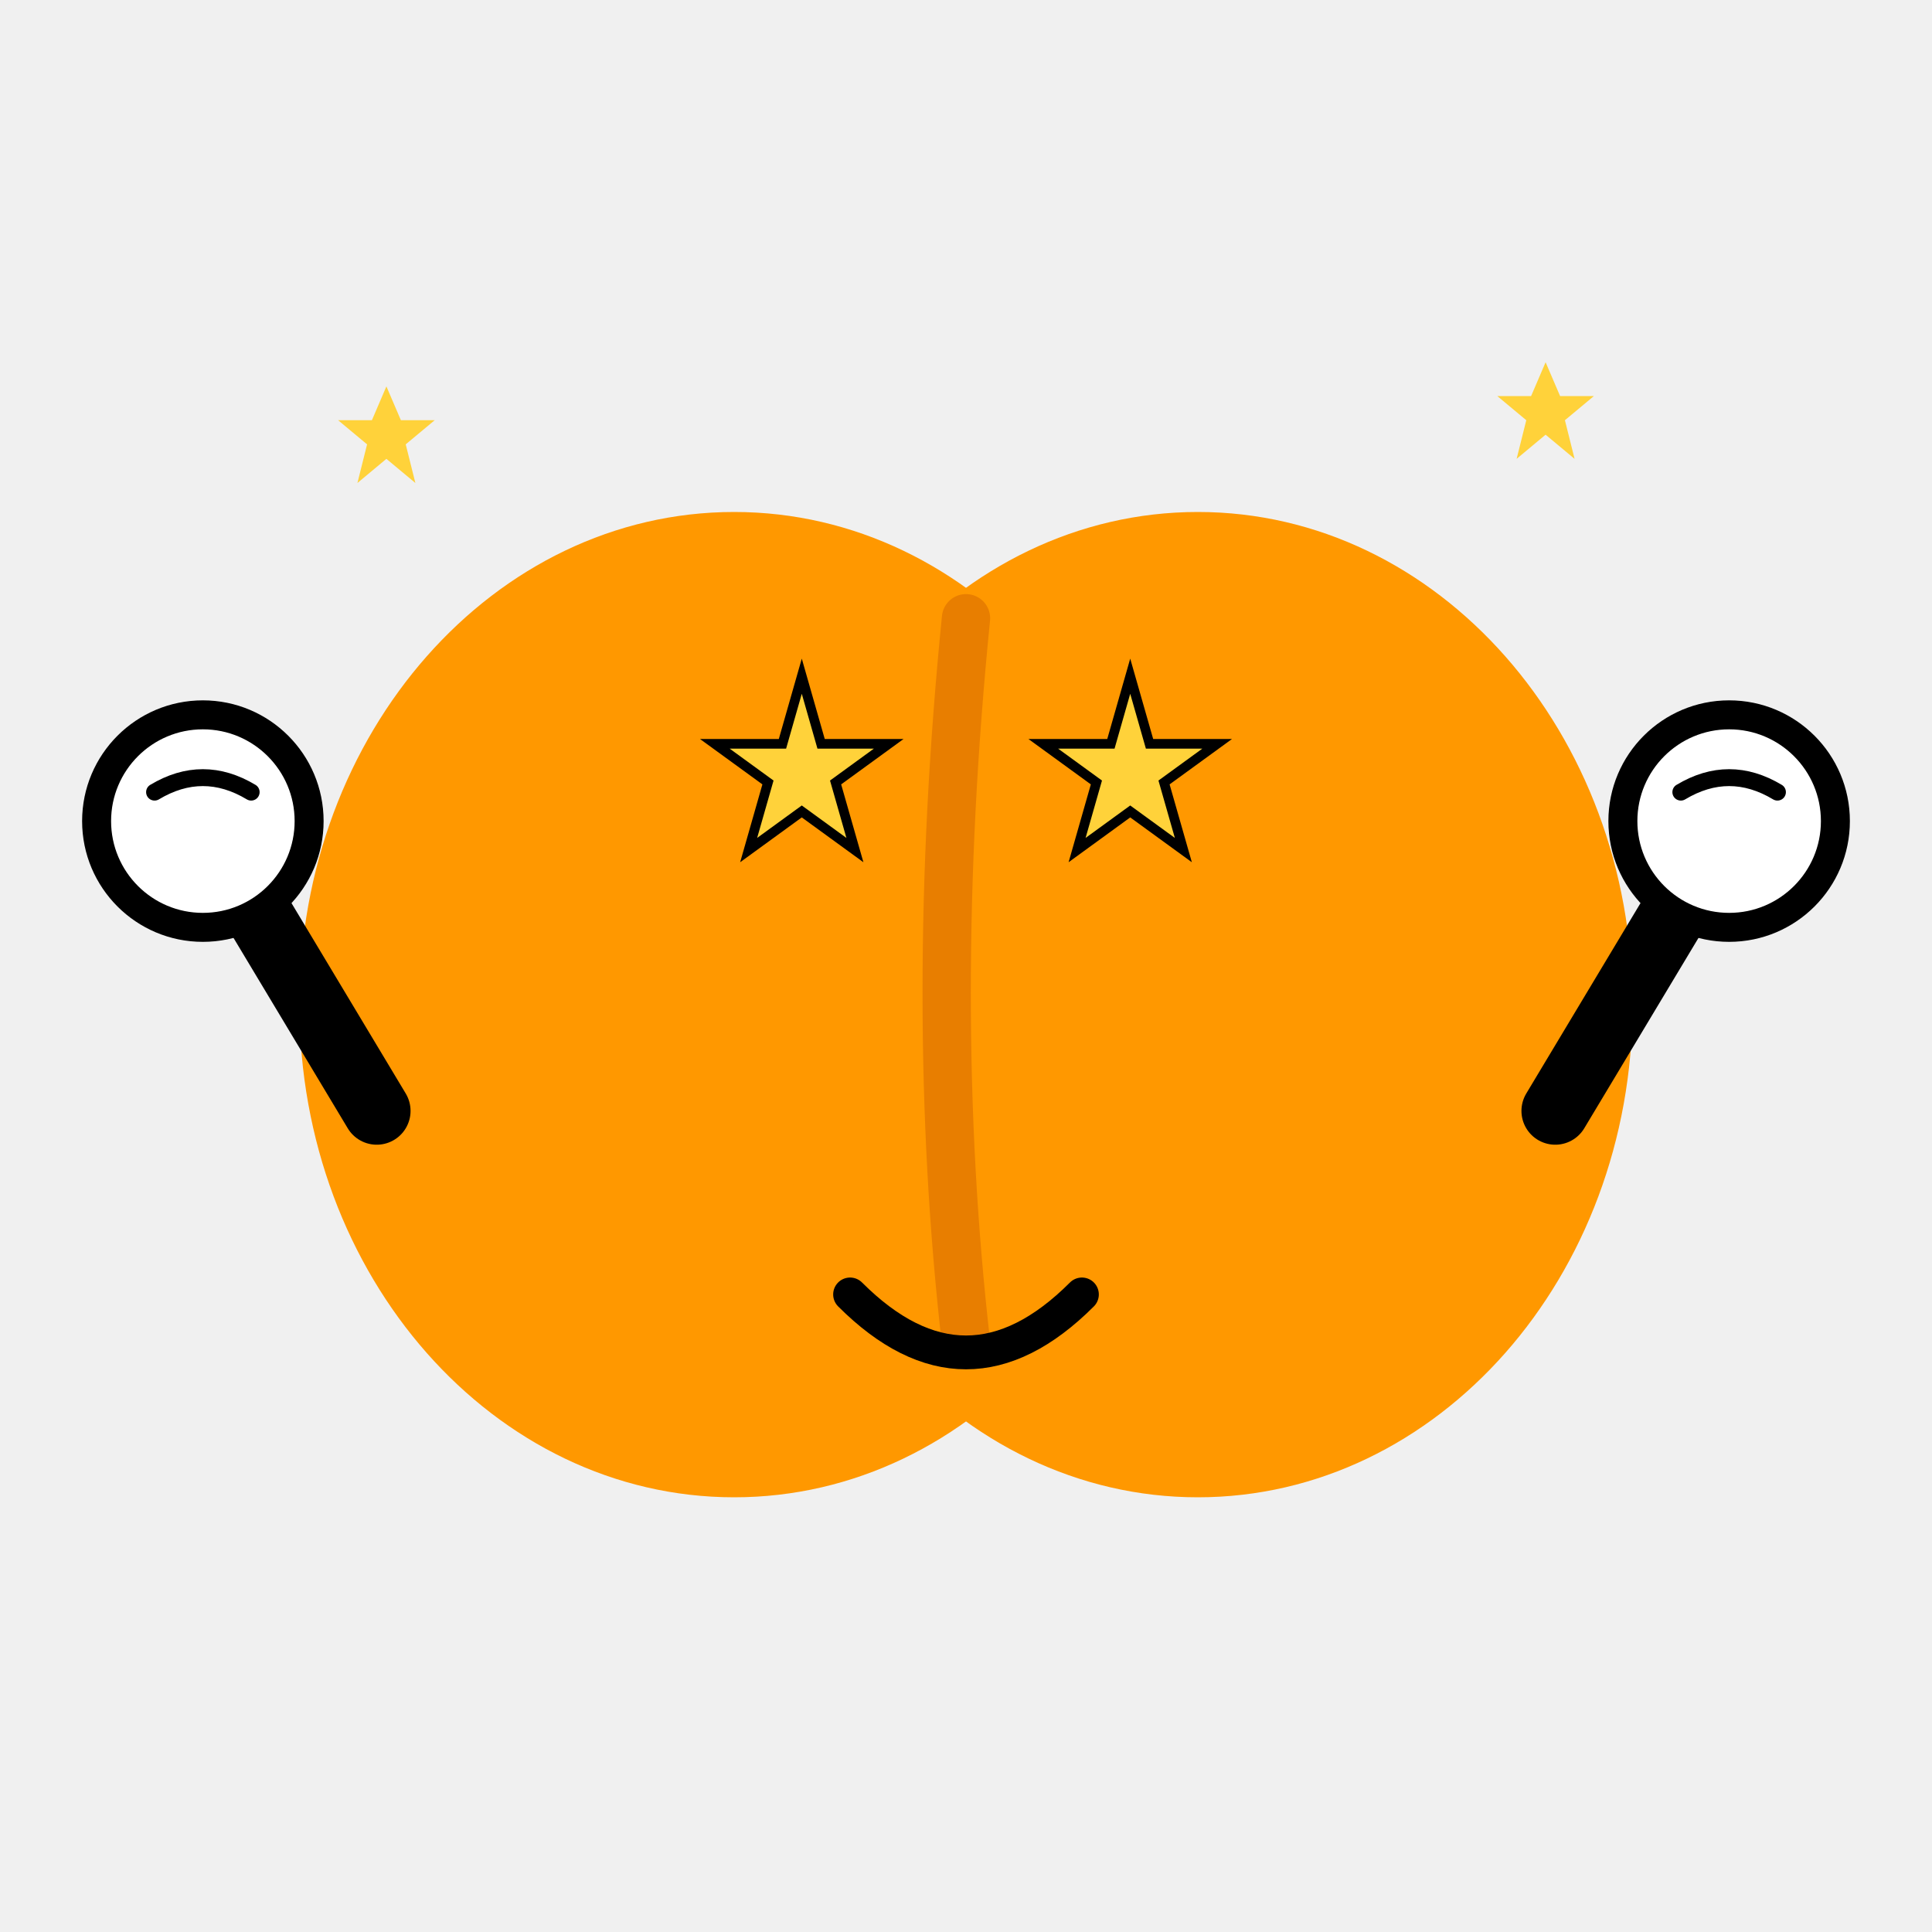
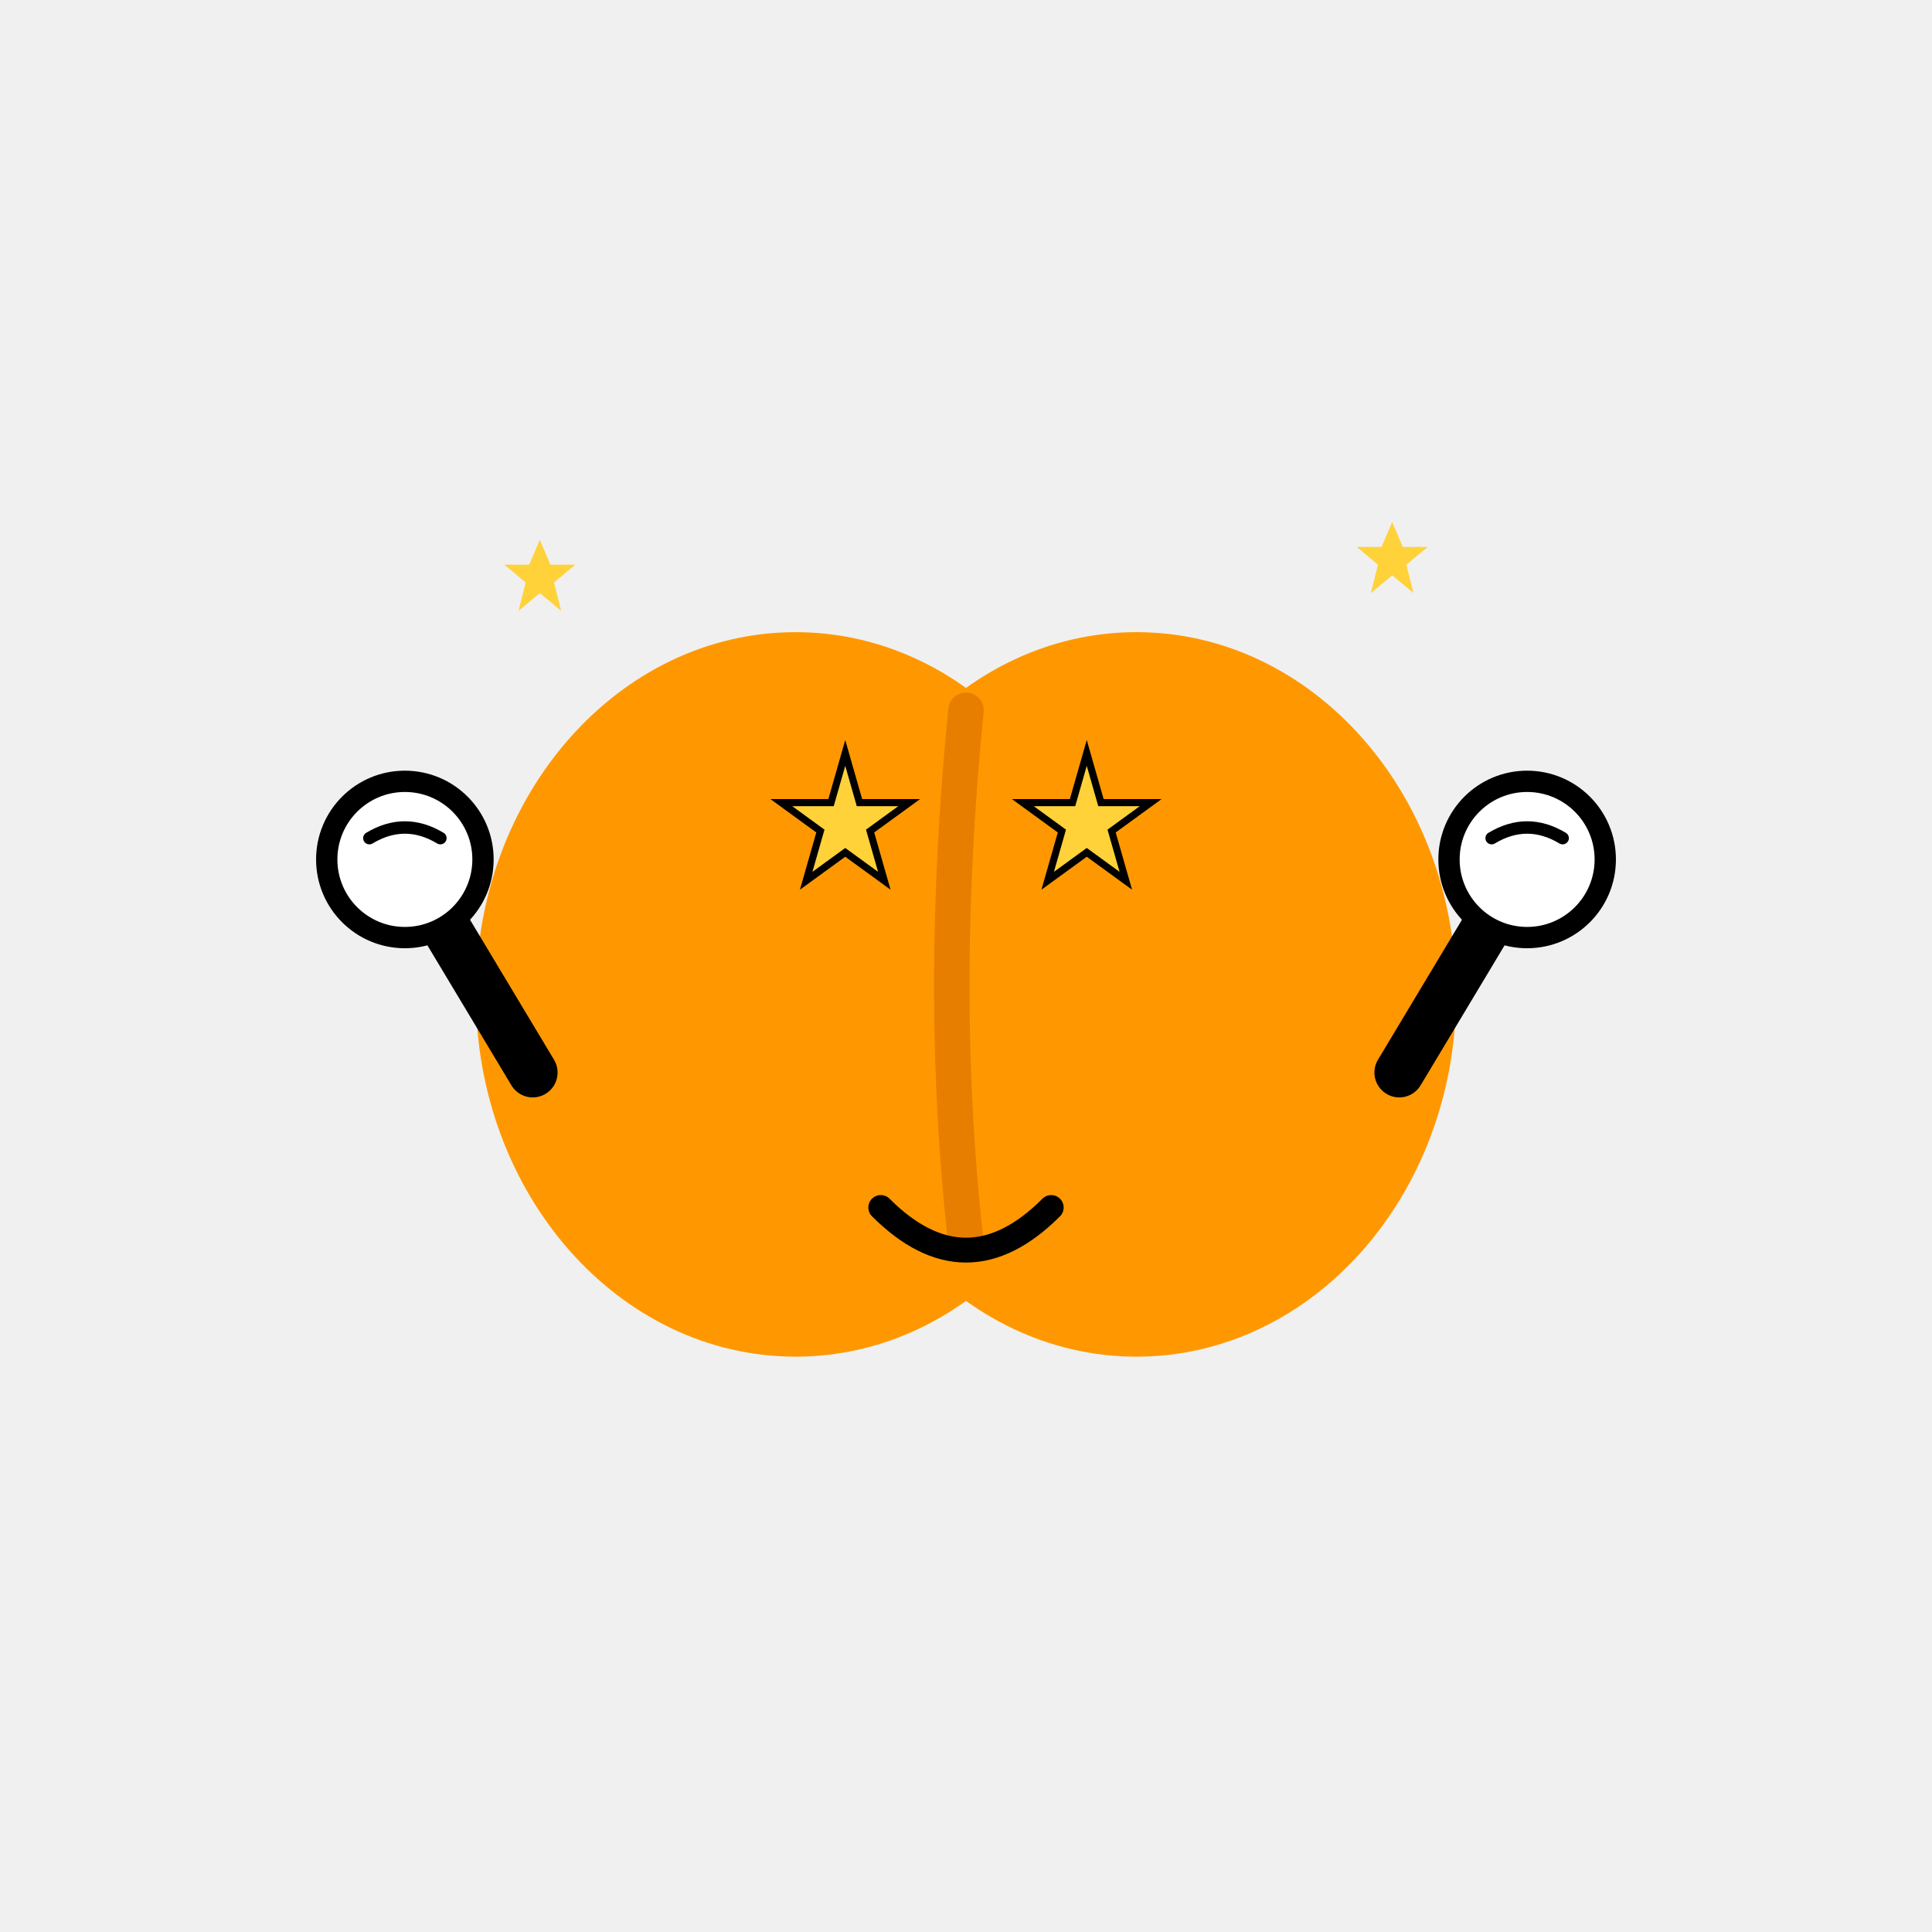
- <svg xmlns="http://www.w3.org/2000/svg" viewBox="0 0 400 400" width="512" height="512" role="img" aria-labelledby="sparkle-title sparkle-desc" style="overflow:hidden">
+ <svg xmlns="http://www.w3.org/2000/svg" viewBox="-72 -72 544 544" width="512" height="512" role="img" aria-labelledby="sparkle-title sparkle-desc" style="overflow:visible">
  <style>

    .root { transform-origin: 200px 220px; animation: pulse 1.35s cubic-bezier(0.45, 0, 0.55, 1) infinite; }
    @keyframes pulse { 0%,100% { transform: scale(1); } 50% { transform: scale(1.05); } }

.ps1{animation:tw 1.2s cubic-bezier(0.45, 0, 0.55, 1) infinite}.ps2{animation:tw 1.2s cubic-bezier(0.45, 0, 0.55, 1) .4s infinite}@keyframes tw{0%,100%{opacity:.35;transform:scale(.75)}50%{opacity:1;transform:scale(1)}}
  </style>
  <g class="root">
    <ellipse cx="152" cy="208" rx="90" ry="102" fill="#FF9800" />
    <ellipse cx="248" cy="208" rx="90" ry="102" fill="#FF9800" />
    <path d="M200 128 Q192 208 200 278" fill="none" stroke="#E87E00" stroke-width="10" stroke-linecap="round" />
    <g class="arm-l">
      <path d="M78 230 Q60 200 42 170" fill="none" stroke="#000000" stroke-width="14" stroke-linecap="round" />
      <circle cx="42" cy="170" r="22" fill="#FFFFFF" stroke="#000000" stroke-width="6" />
      <path d="M32 164 Q42 158 52 164" fill="none" stroke="#000000" stroke-width="3.5" stroke-linecap="round" />
    </g>
    <g class="arm-r">
      <path d="M322 230 Q340 200 358 170" fill="none" stroke="#000000" stroke-width="14" stroke-linecap="round" />
      <circle cx="358" cy="170" r="22" fill="#FFFFFF" stroke="#000000" stroke-width="6" />
      <path d="M348 164 Q358 158 368 164" fill="none" stroke="#000000" stroke-width="3.5" stroke-linecap="round" />
    </g>
    <path fill="#FFD23A" stroke="#000000" stroke-width="2" d="M166 140 L170 154 L184 154 L173 162 L177 176 L166 168 L155 176 L159 162 L148 154 L162 154Z" />
    <path fill="#FFD23A" stroke="#000000" stroke-width="2" d="M234 140 L238 154 L252 154 L241 162 L245 176 L234 168 L223 176 L227 162 L216 154 L230 154Z" />
    <path d="M176 268 Q200 292 224 268" fill="none" stroke="#000000" stroke-width="7" stroke-linecap="round" />
  </g>
  <g transform="translate(80 90)">
    <g class="ps1">
      <path fill="#FFD23A" d="M0-10L3-3L10-3L4 2L6 10L0 5L-6 10L-4 2L-10-3L-3-3Z" />
    </g>
  </g>
  <g transform="translate(320 85)">
    <g class="ps2">
      <path fill="#FFD23A" d="M0-10L3-3L10-3L4 2L6 10L0 5L-6 10L-4 2L-10-3L-3-3Z" />
    </g>
  </g>
</svg>
